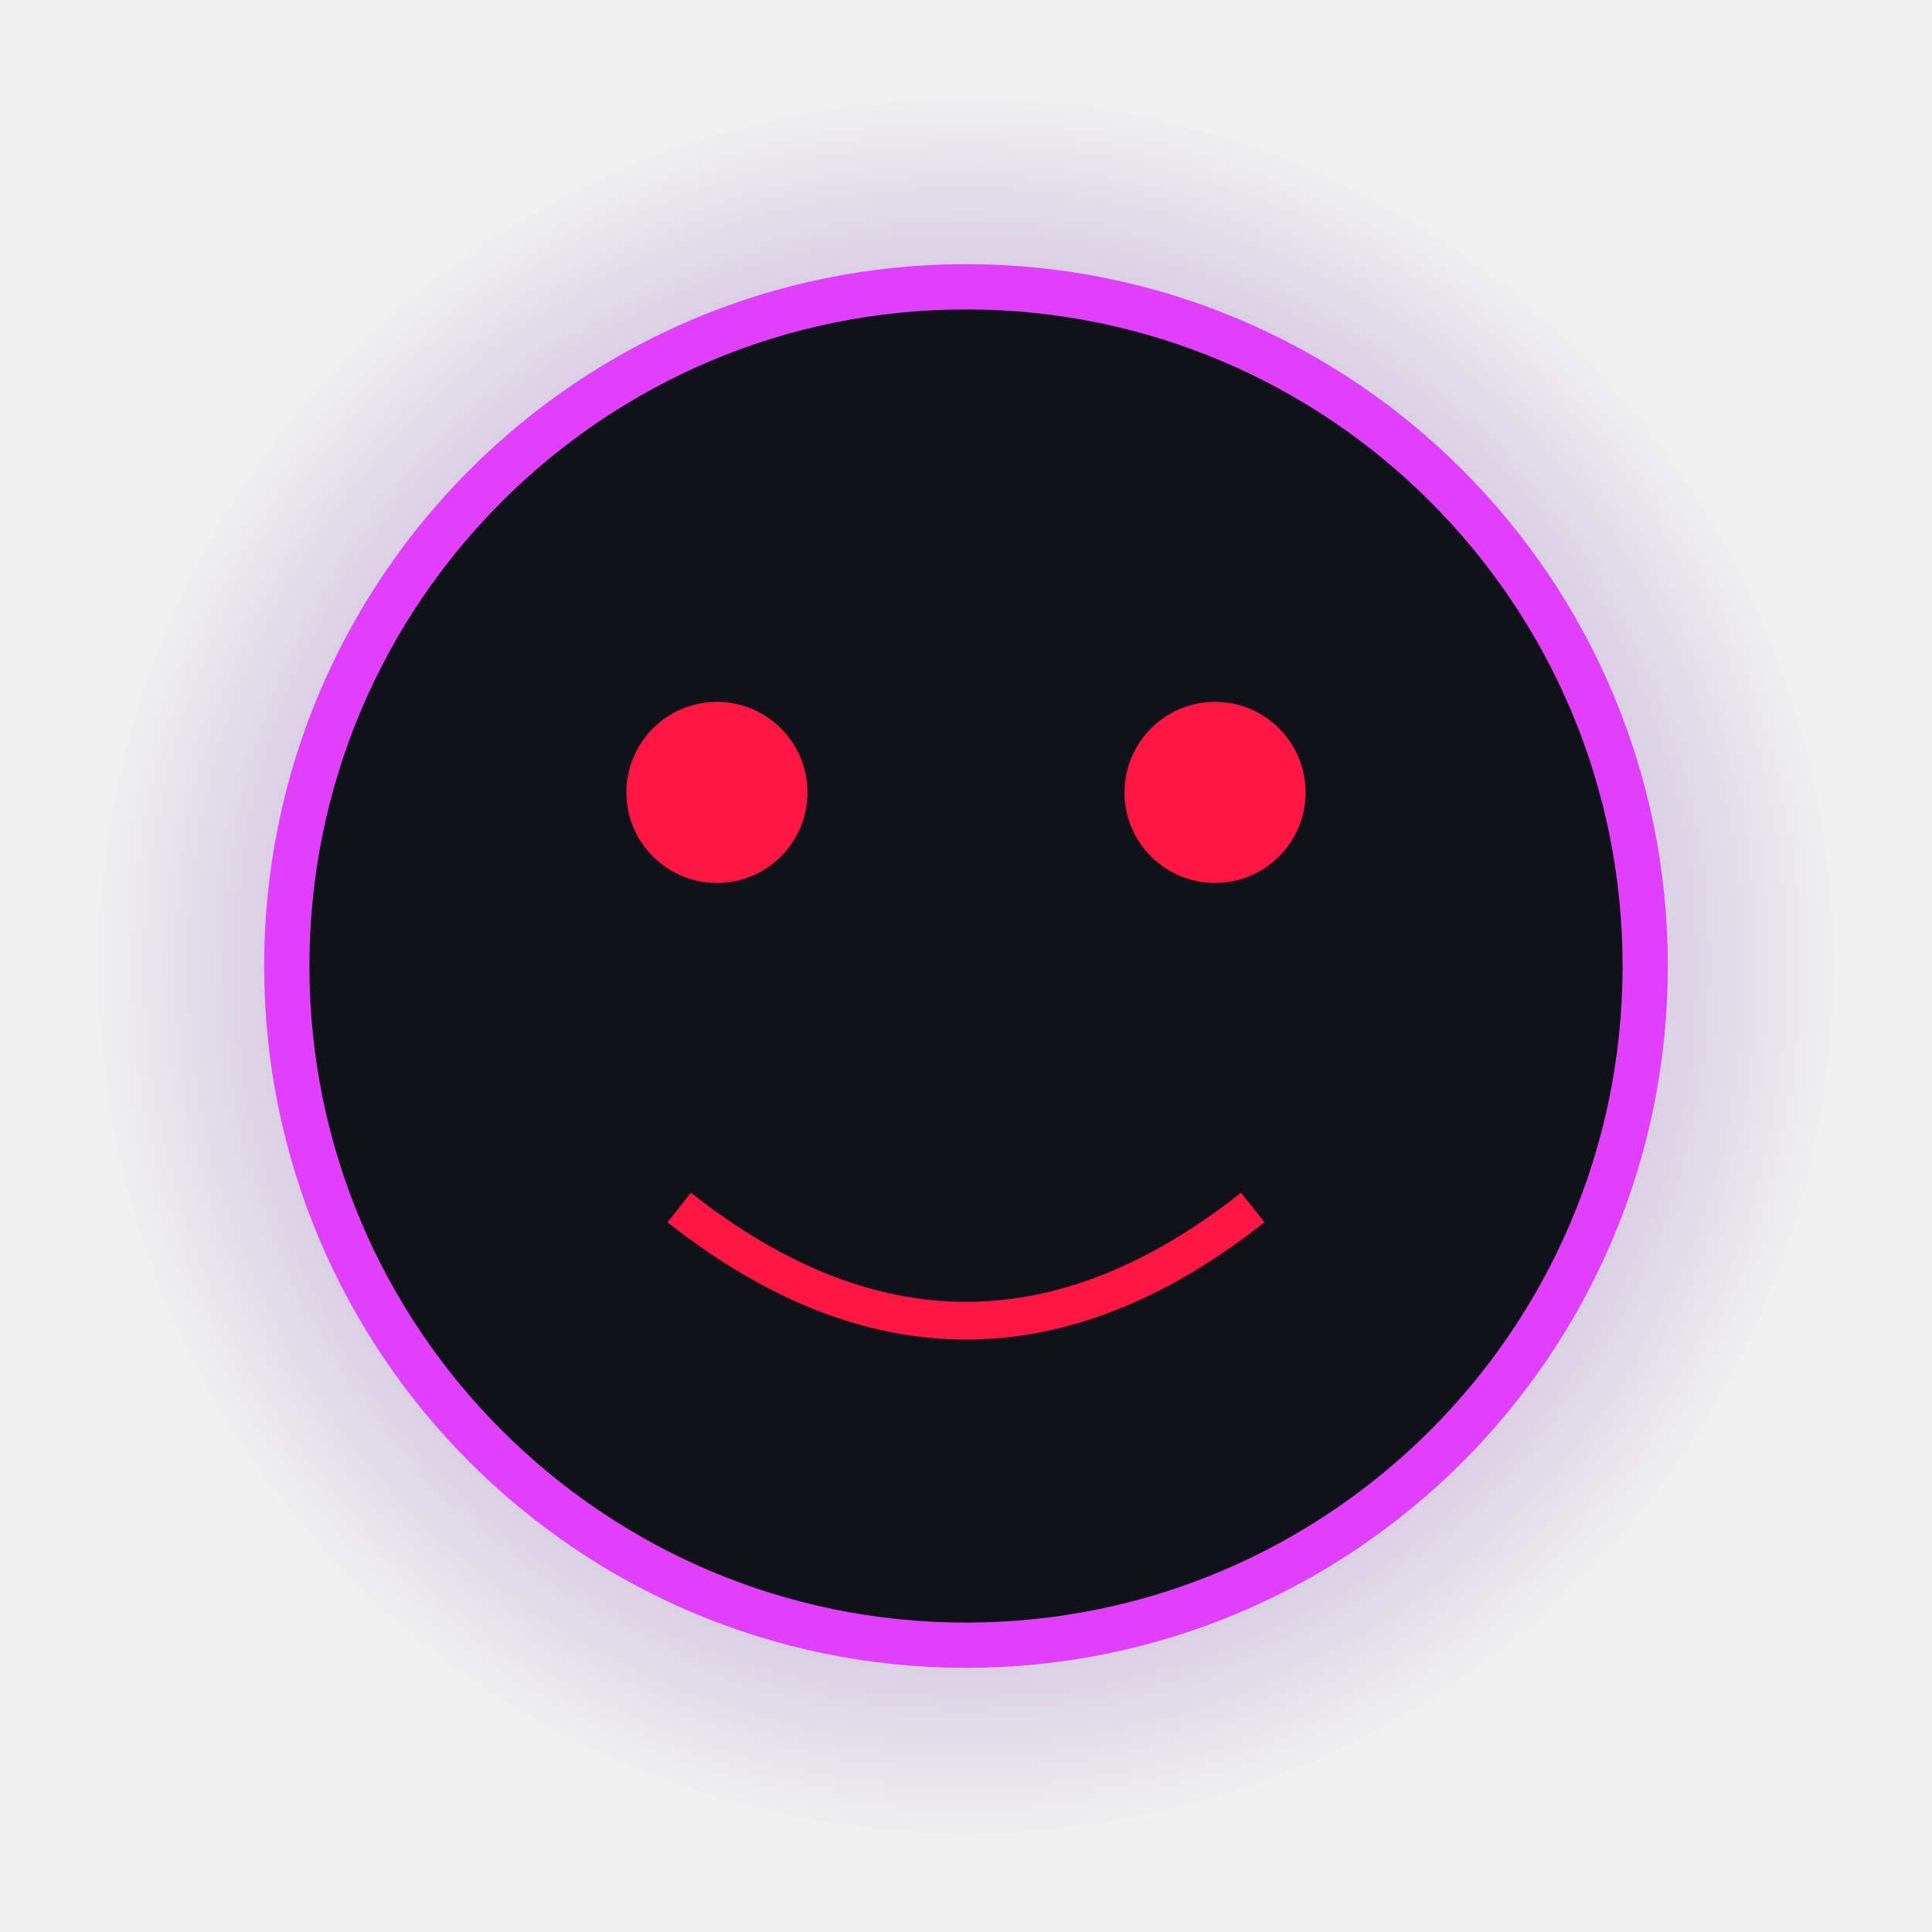
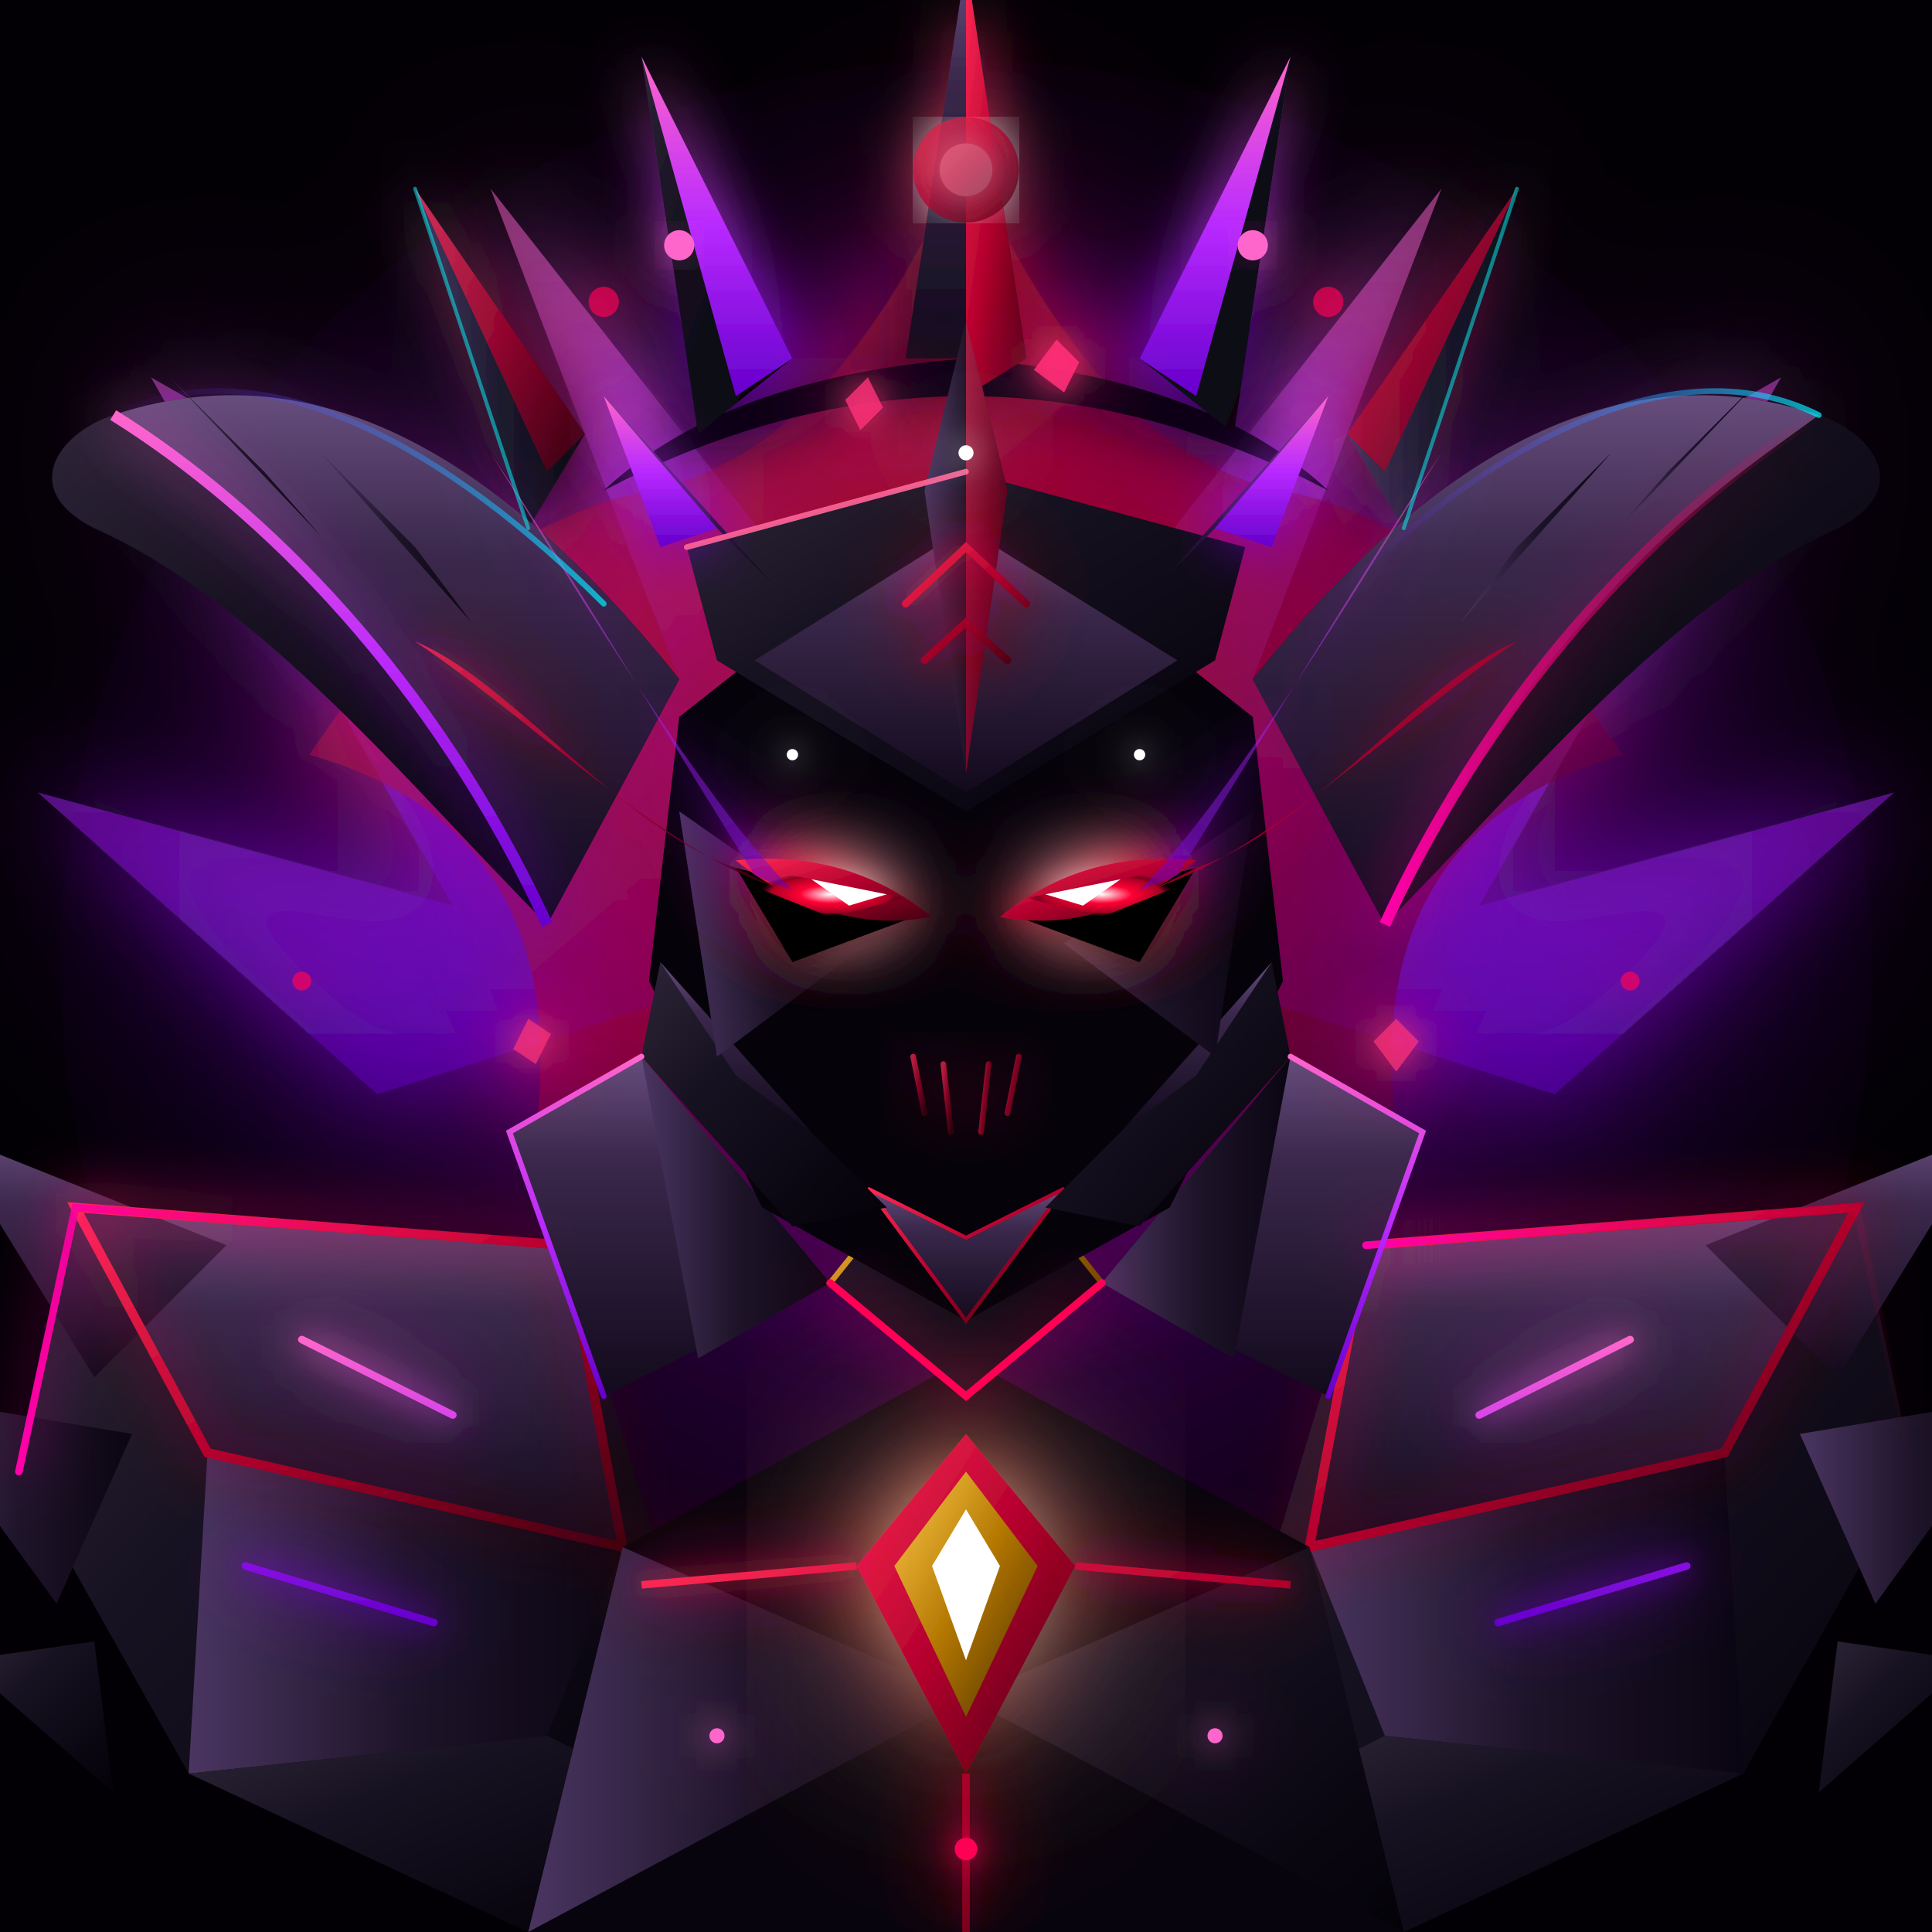
- <svg xmlns="http://www.w3.org/2000/svg" width="512" height="512" viewBox="0 0 512 512">
+ <svg xmlns="http://www.w3.org/2000/svg" viewBox="0 0 512 512" width="100%" height="100%">
  <defs>
-     <radialGradient id="aura" cx="50%" cy="50%" r="50%">
-       <stop offset="0%" stop-color="#ea80fc" stop-opacity="0.8" />
-       <stop offset="100%" stop-color="#4a148c" stop-opacity="0" />
+     <filter id="glow-heavy" x="-50%" y="-50%" width="200%" height="200%">
+       <feGaussianBlur stdDeviation="12" result="blur1" />
+       <feGaussianBlur stdDeviation="25" result="blur2" />
+       <feMerge>
+         <feMergeNode in="blur2" />
+         <feMergeNode in="blur1" />
+         <feMergeNode in="SourceGraphic" />
+       </feMerge>
+     </filter>
+     <filter id="glow-soft" x="-30%" y="-30%" width="160%" height="160%">
+       <feGaussianBlur stdDeviation="8" result="blur" />
+       <feMerge>
+         <feMergeNode in="blur" />
+         <feMergeNode in="SourceGraphic" />
+       </feMerge>
+     </filter>
+     <filter id="glow-intense" x="-50%" y="-50%" width="200%" height="200%">
+       <feGaussianBlur stdDeviation="4" result="blur1" />
+       <feGaussianBlur stdDeviation="10" result="blur2" />
+       <feComponentTransfer in="blur2" result="brightBlur">
+         <feFuncA type="linear" slope="2" />
+       </feComponentTransfer>
+       <feMerge>
+         <feMergeNode in="brightBlur" />
+         <feMergeNode in="blur1" />
+         <feMergeNode in="SourceGraphic" />
+       </feMerge>
+     </filter>
+     <radialGradient id="bg-radial" cx="50%" cy="50%" r="55%">
+       <stop offset="0%" stop-color="#3d001a" />
+       <stop offset="45%" stop-color="#1f002b" />
+       <stop offset="75%" stop-color="#0b0014" />
+       <stop offset="100%" stop-color="#030005" />
    </radialGradient>
+     <radialGradient id="aura-crimson" cx="50%" cy="45%" r="45%">
+       <stop offset="0%" stop-color="#ff0044" stop-opacity="0.8" />
+       <stop offset="50%" stop-color="#99002b" stop-opacity="0.4" />
+       <stop offset="100%" stop-color="#4a00e6" stop-opacity="0" />
+     </radialGradient>
+     <radialGradient id="core-eye-glow" cx="50%" cy="50%" r="50%">
+       <stop offset="0%" stop-color="#ffffff" />
+       <stop offset="40%" stop-color="#ff0033" />
+       <stop offset="80%" stop-color="#a80024" />
+       <stop offset="100%" stop-color="#000000" stop-opacity="0" />
+     </radialGradient>
+     <linearGradient id="obsidian-base" x1="0%" y1="0%" x2="100%" y2="100%">
+       <stop offset="0%" stop-color="#2d2538" />
+       <stop offset="35%" stop-color="#171221" />
+       <stop offset="70%" stop-color="#0c0814" />
+       <stop offset="100%" stop-color="#040208" />
+     </linearGradient>
+     <linearGradient id="obsidian-highlight" x1="0%" y1="0%" x2="0%" y2="100%">
+       <stop offset="0%" stop-color="#664d7d" />
+       <stop offset="30%" stop-color="#3b284c" />
+       <stop offset="100%" stop-color="#120a1c" />
+     </linearGradient>
+     <linearGradient id="obsidian-shard" x1="0%" y1="0%" x2="100%" y2="0%">
+       <stop offset="0%" stop-color="#4a3561" />
+       <stop offset="50%" stop-color="#1e1429" />
+       <stop offset="100%" stop-color="#0a0512" />
+     </linearGradient>
+     <linearGradient id="crimson-energy" x1="0%" y1="0%" x2="100%" y2="100%">
+       <stop offset="0%" stop-color="#ff2a55" />
+       <stop offset="50%" stop-color="#b3002d" />
+       <stop offset="100%" stop-color="#400010" />
+     </linearGradient>
+     <linearGradient id="purple-energy" x1="0%" y1="100%" x2="0%" y2="0%">
+       <stop offset="0%" stop-color="#6600cc" />
+       <stop offset="50%" stop-color="#b829ff" />
+       <stop offset="100%" stop-color="#ff66cc" />
+     </linearGradient>
+     <linearGradient id="gold-accent" x1="0%" y1="0%" x2="100%" y2="100%">
+       <stop offset="0%" stop-color="#ffcc4d" />
+       <stop offset="50%" stop-color="#b37700" />
+       <stop offset="100%" stop-color="#472c00" />
+     </linearGradient>
+     <linearGradient id="rim-magenta" x1="0%" y1="0%" x2="100%" y2="0%">
+       <stop offset="0%" stop-color="#ff00aa" />
+       <stop offset="100%" stop-color="#ff0044" stop-opacity="0" />
+     </linearGradient>
+     <linearGradient id="rim-cyan" x1="100%" y1="0%" x2="0%" y2="0%">
+       <stop offset="0%" stop-color="#00f0ff" />
+       <stop offset="100%" stop-color="#7b00ff" stop-opacity="0" />
+     </linearGradient>
  </defs>
-   <circle cx="256" cy="256" r="230" fill="url(#aura)" />
-   <circle cx="256" cy="256" r="180" fill="#11111a" stroke="#e040fb" stroke-width="12" />
-   <circle cx="190" cy="210" r="24" fill="#ff1744" />
-   <circle cx="322" cy="210" r="24" fill="#ff1744" />
-   <path d="M180 320 Q256 380 332 320" fill="none" stroke="#ff1744" stroke-width="10" />
+   <rect width="512" height="512" fill="#030005" />
+   <circle cx="256" cy="256" r="240" fill="url(#bg-radial)" />
+   <g filter="url(#glow-heavy)" opacity="0.85">
+     <path d="M256 210 L130 50 L180 180 L40 100 L120 240 L10 210 L100 290 L256 240 Z" fill="url(#purple-energy)" opacity="0.6" />
+     <path d="M256 210 L382 50 L332 180 L472 100 L392 240 L502 210 L412 290 L256 240 Z" fill="url(#purple-energy)" opacity="0.6" />
+     <circle cx="256" cy="230" r="170" fill="url(#aura-crimson)" />
+     <path d="M256 40 Q290 120 340 130 Q390 140 430 200 Q360 220 370 300 Q300 260 256 340 Q212 260 142 300 Q152 220 82 200 Q122 140 172 130 Q222 120 256 40 Z" fill="url(#crimson-energy)" opacity="0.5" />
+   </g>
+   <g fill="#ff0055" filter="url(#glow-soft)" opacity="0.7">
+     <circle cx="120" cy="140" r="3" />
+     <circle cx="392" cy="140" r="3" />
+     <circle cx="80" cy="260" r="2.5" />
+     <circle cx="432" cy="260" r="2.5" />
+     <circle cx="160" cy="80" r="4" />
+     <circle cx="352" cy="80" r="4" />
+     <polygon points="256,15 261,28 256,24 251,28" />
+     <polygon points="100,180 108,185 102,192 96,186" />
+     <polygon points="412,180 420,186 414,192 404,185" />
+   </g>
+   <g filter="url(#glow-soft)">
+     <path d="M160 130 Q256 80 352 130 Q320 100 256 95 Q192 100 160 130 Z" fill="#0a0314" />
+     <path d="M140 140 L110 50 L155 115 Z" fill="url(#obsidian-shard)" />
+     <path d="M110 50 L155 115 L145 125 Z" fill="url(#crimson-energy)" opacity="0.8" />
+     <path d="M185 115 L170 15 L210 95 Z" fill="url(#obsidian-base)" />
+     <path d="M170 15 L210 95 L195 105 Z" fill="url(#purple-energy)" />
+     <path d="M240 95 L256 -10 L272 95 Z" fill="url(#obsidian-highlight)" />
+     <path d="M256 -10 L272 95 L256 105 Z" fill="url(#crimson-energy)" />
+     <path d="M327 115 L342 15 L302 95 Z" fill="url(#obsidian-base)" />
+     <path d="M342 15 L302 95 L317 105 Z" fill="url(#purple-energy)" />
+     <path d="M372 140 L402 50 L357 115 Z" fill="url(#obsidian-shard)" />
+     <path d="M402 50 L357 115 L367 125 Z" fill="url(#crimson-energy)" opacity="0.8" />
+     <circle cx="256" cy="45" r="7" fill="#ffffff" filter="url(#glow-intense)" />
+     <circle cx="256" cy="45" r="14" fill="url(#crimson-energy)" opacity="0.7" />
+     <circle cx="180" cy="65" r="4" fill="#ff66cc" filter="url(#glow-soft)" />
+     <circle cx="332" cy="65" r="4" fill="#ff66cc" filter="url(#glow-soft)" />
+   </g>
+   <g>
+     <path d="M180 180 C140 130 90 90 30 110 C15 115 5 130 25 140 C70 160 110 210 145 245 Z" fill="url(#obsidian-base)" />
+     <path d="M180 180 C140 130 90 90 30 110 C50 125 100 155 145 245 Z" fill="url(#obsidian-highlight)" />
+     <path d="M30 110 C70 135 115 180 145 245" stroke="url(#purple-energy)" stroke-width="3" fill="none" filter="url(#glow-soft)" />
+     <path d="M332 180 C372 130 422 90 482 110 C497 115 507 130 487 140 C442 160 402 210 367 245 Z" fill="url(#obsidian-base)" />
+     <path d="M332 180 C372 130 422 90 482 110 C462 125 412 155 367 245 Z" fill="url(#obsidian-highlight)" />
+     <path d="M482 110 C442 135 397 180 367 245" stroke="url(#rim-magenta)" stroke-width="3" fill="none" filter="url(#glow-soft)" />
+     <path d="M110 145 L85 120 L125 165 Z" fill="url(#obsidian-shard)" />
+     <path d="M70 125 L45 100 L85 142 Z" fill="url(#obsidian-shard)" />
+     <path d="M402 145 L427 120 L387 165 Z" fill="url(#obsidian-shard)" />
+     <path d="M442 125 L467 100 L427 142 Z" fill="url(#obsidian-shard)" />
+   </g>
+   <g>
+     <path d="M150 330 L20 320 L5 390 L50 470 L140 512 L180 430 Z" fill="url(#obsidian-base)" />
+     <path d="M150 330 L20 320 L55 385 L165 410 Z" fill="url(#obsidian-highlight)" />
+     <path d="M165 410 L55 385 L50 470 L145 460 Z" fill="url(#obsidian-shard)" />
+     <path d="M145 460 L50 470 L140 512 L175 475 Z" fill="url(#obsidian-base)" />
+     <path d="M60 330 L-15 300 L25 365 Z" fill="url(#obsidian-highlight)" />
+     <path d="M35 380 L-25 370 L15 425 Z" fill="url(#obsidian-shard)" />
+     <path d="M25 435 L-10 440 L30 475 Z" fill="url(#obsidian-base)" />
+     <path d="M150 330 L20 320 L55 385 L165 410 Z" stroke="url(#crimson-energy)" stroke-width="2.5" fill="none" filter="url(#glow-soft)" />
+     <path d="M80 355 L120 375 M65 415 L115 430" stroke="url(#purple-energy)" stroke-width="2" stroke-linecap="round" fill="none" filter="url(#glow-intense)" />
+     <path d="M362 330 L492 320 L507 390 L462 470 L372 512 L332 430 Z" fill="url(#obsidian-base)" />
+     <path d="M362 330 L492 320 L457 385 L347 410 Z" fill="url(#obsidian-highlight)" />
+     <path d="M347 410 L457 385 L462 470 L367 460 Z" fill="url(#obsidian-shard)" />
+     <path d="M367 460 L462 470 L372 512 L337 475 Z" fill="url(#obsidian-base)" />
+     <path d="M452 330 L527 300 L487 365 Z" fill="url(#obsidian-highlight)" />
+     <path d="M477 380 L537 370 L497 425 Z" fill="url(#obsidian-shard)" />
+     <path d="M487 435 L522 440 L482 475 Z" fill="url(#obsidian-base)" />
+     <path d="M362 330 L492 320 L457 385 L347 410 Z" stroke="url(#crimson-energy)" stroke-width="2.5" fill="none" filter="url(#glow-soft)" />
+     <path d="M432 355 L392 375 M447 415 L397 430" stroke="url(#purple-energy)" stroke-width="2" stroke-linecap="round" fill="none" filter="url(#glow-intense)" />
+   </g>
+   <g>
+     <path d="M165 410 L256 360 L347 410 L372 512 L140 512 Z" fill="#07040d" />
+     <path d="M165 410 L256 450 L140 512 Z" fill="url(#obsidian-shard)" />
+     <path d="M347 410 L256 450 L372 512 Z" fill="url(#obsidian-base)" />
+     <path d="M170 280 L220 340 L160 370 L135 300 Z" fill="url(#obsidian-highlight)" />
+     <path d="M170 280 L220 340 L185 360 Z" fill="url(#obsidian-shard)" />
+     <path d="M342 280 L292 340 L352 370 L377 300 Z" fill="url(#obsidian-highlight)" />
+     <path d="M342 280 L292 340 L327 360 Z" fill="url(#obsidian-shard)" />
+     <path d="M220 340 L256 370 L292 340 L256 295 Z" fill="url(#obsidian-base)" stroke="url(#gold-accent)" stroke-width="1.5" />
+     <g filter="url(#glow-heavy)">
+       <polygon points="256,380 285,415 256,470 227,415" fill="url(#crimson-energy)" />
+       <polygon points="256,390 275,415 256,455 237,415" fill="url(#gold-accent)" />
+       <polygon points="256,400 265,415 256,440 247,415" fill="#ffffff" />
+     </g>
+     <path d="M227 415 L170 420 M285 415 L342 420 M256 470 L256 512" stroke="url(#crimson-energy)" stroke-width="2" filter="url(#glow-intense)" />
+   </g>
+   <g>
+     <path d="M180 190 L256 130 L332 190 L340 260 L310 320 L256 350 L202 320 L172 260 Z" fill="#05020a" />
+     <path d="M230 315 L256 350 L282 315 L256 328 Z" fill="url(#obsidian-highlight)" stroke="url(#crimson-energy)" stroke-width="1" />
+     <path d="M175 255 L215 300 L235 320 L210 325 L170 280 Z" fill="url(#obsidian-base)" />
+     <path d="M175 255 L215 300 L195 285 Z" fill="url(#obsidian-highlight)" />
+     <path d="M337 255 L297 300 L277 320 L302 325 L342 280 Z" fill="url(#obsidian-base)" />
+     <path d="M337 255 L297 300 L317 285 Z" fill="url(#obsidian-highlight)" />
+     <path d="M180 215 L230 250 L190 280 Z" fill="url(#obsidian-shard)" />
+     <path d="M332 215 L282 250 L322 280 Z" fill="url(#obsidian-shard)" />
+     <path d="M190 175 L256 215 L322 175 L330 145 L256 125 L182 145 Z" fill="url(#obsidian-base)" />
+     <path d="M200 175 L256 210 L312 175 L256 140 Z" fill="url(#obsidian-highlight)" />
+     <path d="M245 130 L256 85 L267 130 L256 205 Z" fill="url(#obsidian-shard)" />
+     <path d="M256 85 L267 130 L256 205 Z" fill="url(#crimson-energy)" opacity="0.6" />
+     <path d="M205 155 L160 105 L190 140 Z" fill="url(#obsidian-highlight)" />
+     <path d="M160 105 L190 140 L175 145 Z" fill="url(#purple-energy)" filter="url(#glow-soft)" />
+     <path d="M307 155 L352 105 L322 140 Z" fill="url(#obsidian-highlight)" />
+     <path d="M352 105 L322 140 L337 145 Z" fill="url(#purple-energy)" filter="url(#glow-soft)" />
+     <path d="M240 160 L256 145 L272 160 M245 175 L256 165 L267 175" stroke="url(#crimson-energy)" stroke-width="2" stroke-linecap="round" fill="none" filter="url(#glow-intense)" />
+   </g>
+   <g filter="url(#glow-intense)">
+     <path d="M195 230 L245 242 L210 255 Z" fill="#000000" />
+     <path d="M317 230 L267 242 L302 255 Z" fill="#000000" />
+     <path d="M195 228 Q225 225 247 243 Q220 248 195 228 Z" fill="url(#crimson-energy)" />
+     <polygon points="205,231 240,238 220,243 200,235" fill="url(#core-eye-glow)" />
+     <polygon points="215,233 235,237 225,240" fill="#ffffff" />
+     <path d="M317 228 Q287 225 265 243 Q292 248 317 228 Z" fill="url(#crimson-energy)" />
+     <polygon points="307,231 272,238 292,243 312,235" fill="url(#core-eye-glow)" />
+     <polygon points="297,233 277,237 287,240" fill="#ffffff" />
+     <path d="M195 230 C165 220 135 180 110 170 C140 190 175 225 205 235 Z" fill="url(#crimson-energy)" opacity="0.8" />
+     <path d="M317 230 C347 220 377 180 402 170 C372 190 337 225 307 235 Z" fill="url(#crimson-energy)" opacity="0.8" />
+     <path d="M200 232 C180 200 150 150 130 120 C155 160 185 210 210 236 Z" fill="url(#purple-energy)" opacity="0.5" />
+     <path d="M312 232 C332 200 362 150 382 120 C357 160 327 210 302 236 Z" fill="url(#purple-energy)" opacity="0.5" />
+   </g>
+   <g stroke="url(#crimson-energy)" stroke-width="1.5" stroke-linecap="round" opacity="0.7" filter="url(#glow-soft)">
+     <line x1="242" y1="280" x2="245" y2="295" />
+     <line x1="250" y1="282" x2="252" y2="300" />
+     <line x1="256" y1="283" x2="256" y2="302" />
+     <line x1="262" y1="282" x2="260" y2="300" />
+     <line x1="270" y1="280" x2="267" y2="295" />
+   </g>
+   <g fill="none" stroke-linecap="round">
+     <path d="M256 125 L330 145 L322 175" stroke="url(#highlight-crimson)" stroke-width="1.5" opacity="0.8" />
+     <path d="M182 145 L256 125" stroke="#ff6699" stroke-width="1.5" opacity="0.9" />
+     <path d="M256 215 L322 175" stroke="url(#highlight-crimson)" stroke-width="1.5" opacity="0.7" />
+     <path d="M220 340 L256 370 L292 340" stroke="#ff0055" stroke-width="2" filter="url(#glow-soft)" />
+     <path d="M150 330 L20 320 L5 390" stroke="url(#rim-magenta)" stroke-width="2" filter="url(#glow-soft)" />
+     <path d="M362 330 L492 320 L507 390" stroke="url(#rim-magenta)" stroke-width="2" filter="url(#glow-soft)" />
+     <path d="M170 280 L135 300 L160 370" stroke="url(#purple-energy)" stroke-width="1.5" />
+     <path d="M342 280 L377 300 L352 370" stroke="url(#purple-energy)" stroke-width="1.5" />
+     <path d="M30 110 C70 90 120 120 160 160" stroke="url(#rim-cyan)" stroke-width="1.5" opacity="0.7" />
+     <path d="M482 110 C442 90 392 120 352 160" stroke="url(#rim-cyan)" stroke-width="1.5" opacity="0.7" />
+     <path d="M110 50 L140 140" stroke="#00ffff" stroke-width="1" opacity="0.5" filter="url(#glow-soft)" />
+     <path d="M402 50 L372 140" stroke="#00ffff" stroke-width="1" opacity="0.5" filter="url(#glow-soft)" />
+   </g>
+   <g fill="#ff3377" filter="url(#glow-intense)">
+     <polygon points="230,100 234,108 228,114 224,106" opacity="0.8" />
+     <polygon points="280,90 286,96 282,104 274,98" opacity="0.9" />
+     <polygon points="140,270 146,274 142,282 136,278" opacity="0.7" />
+     <polygon points="370,270 376,276 370,284 364,276" opacity="0.7" />
+     <circle cx="256" cy="120" r="2" fill="#ffffff" />
+     <circle cx="210" cy="200" r="1.5" fill="#ffffff" />
+     <circle cx="302" cy="200" r="1.5" fill="#ffffff" />
+     <circle cx="256" cy="490" r="3" fill="#ff0055" />
+     <circle cx="190" cy="460" r="2" fill="#ff66cc" />
+     <circle cx="322" cy="460" r="2" fill="#ff66cc" />
+   </g>
</svg>
